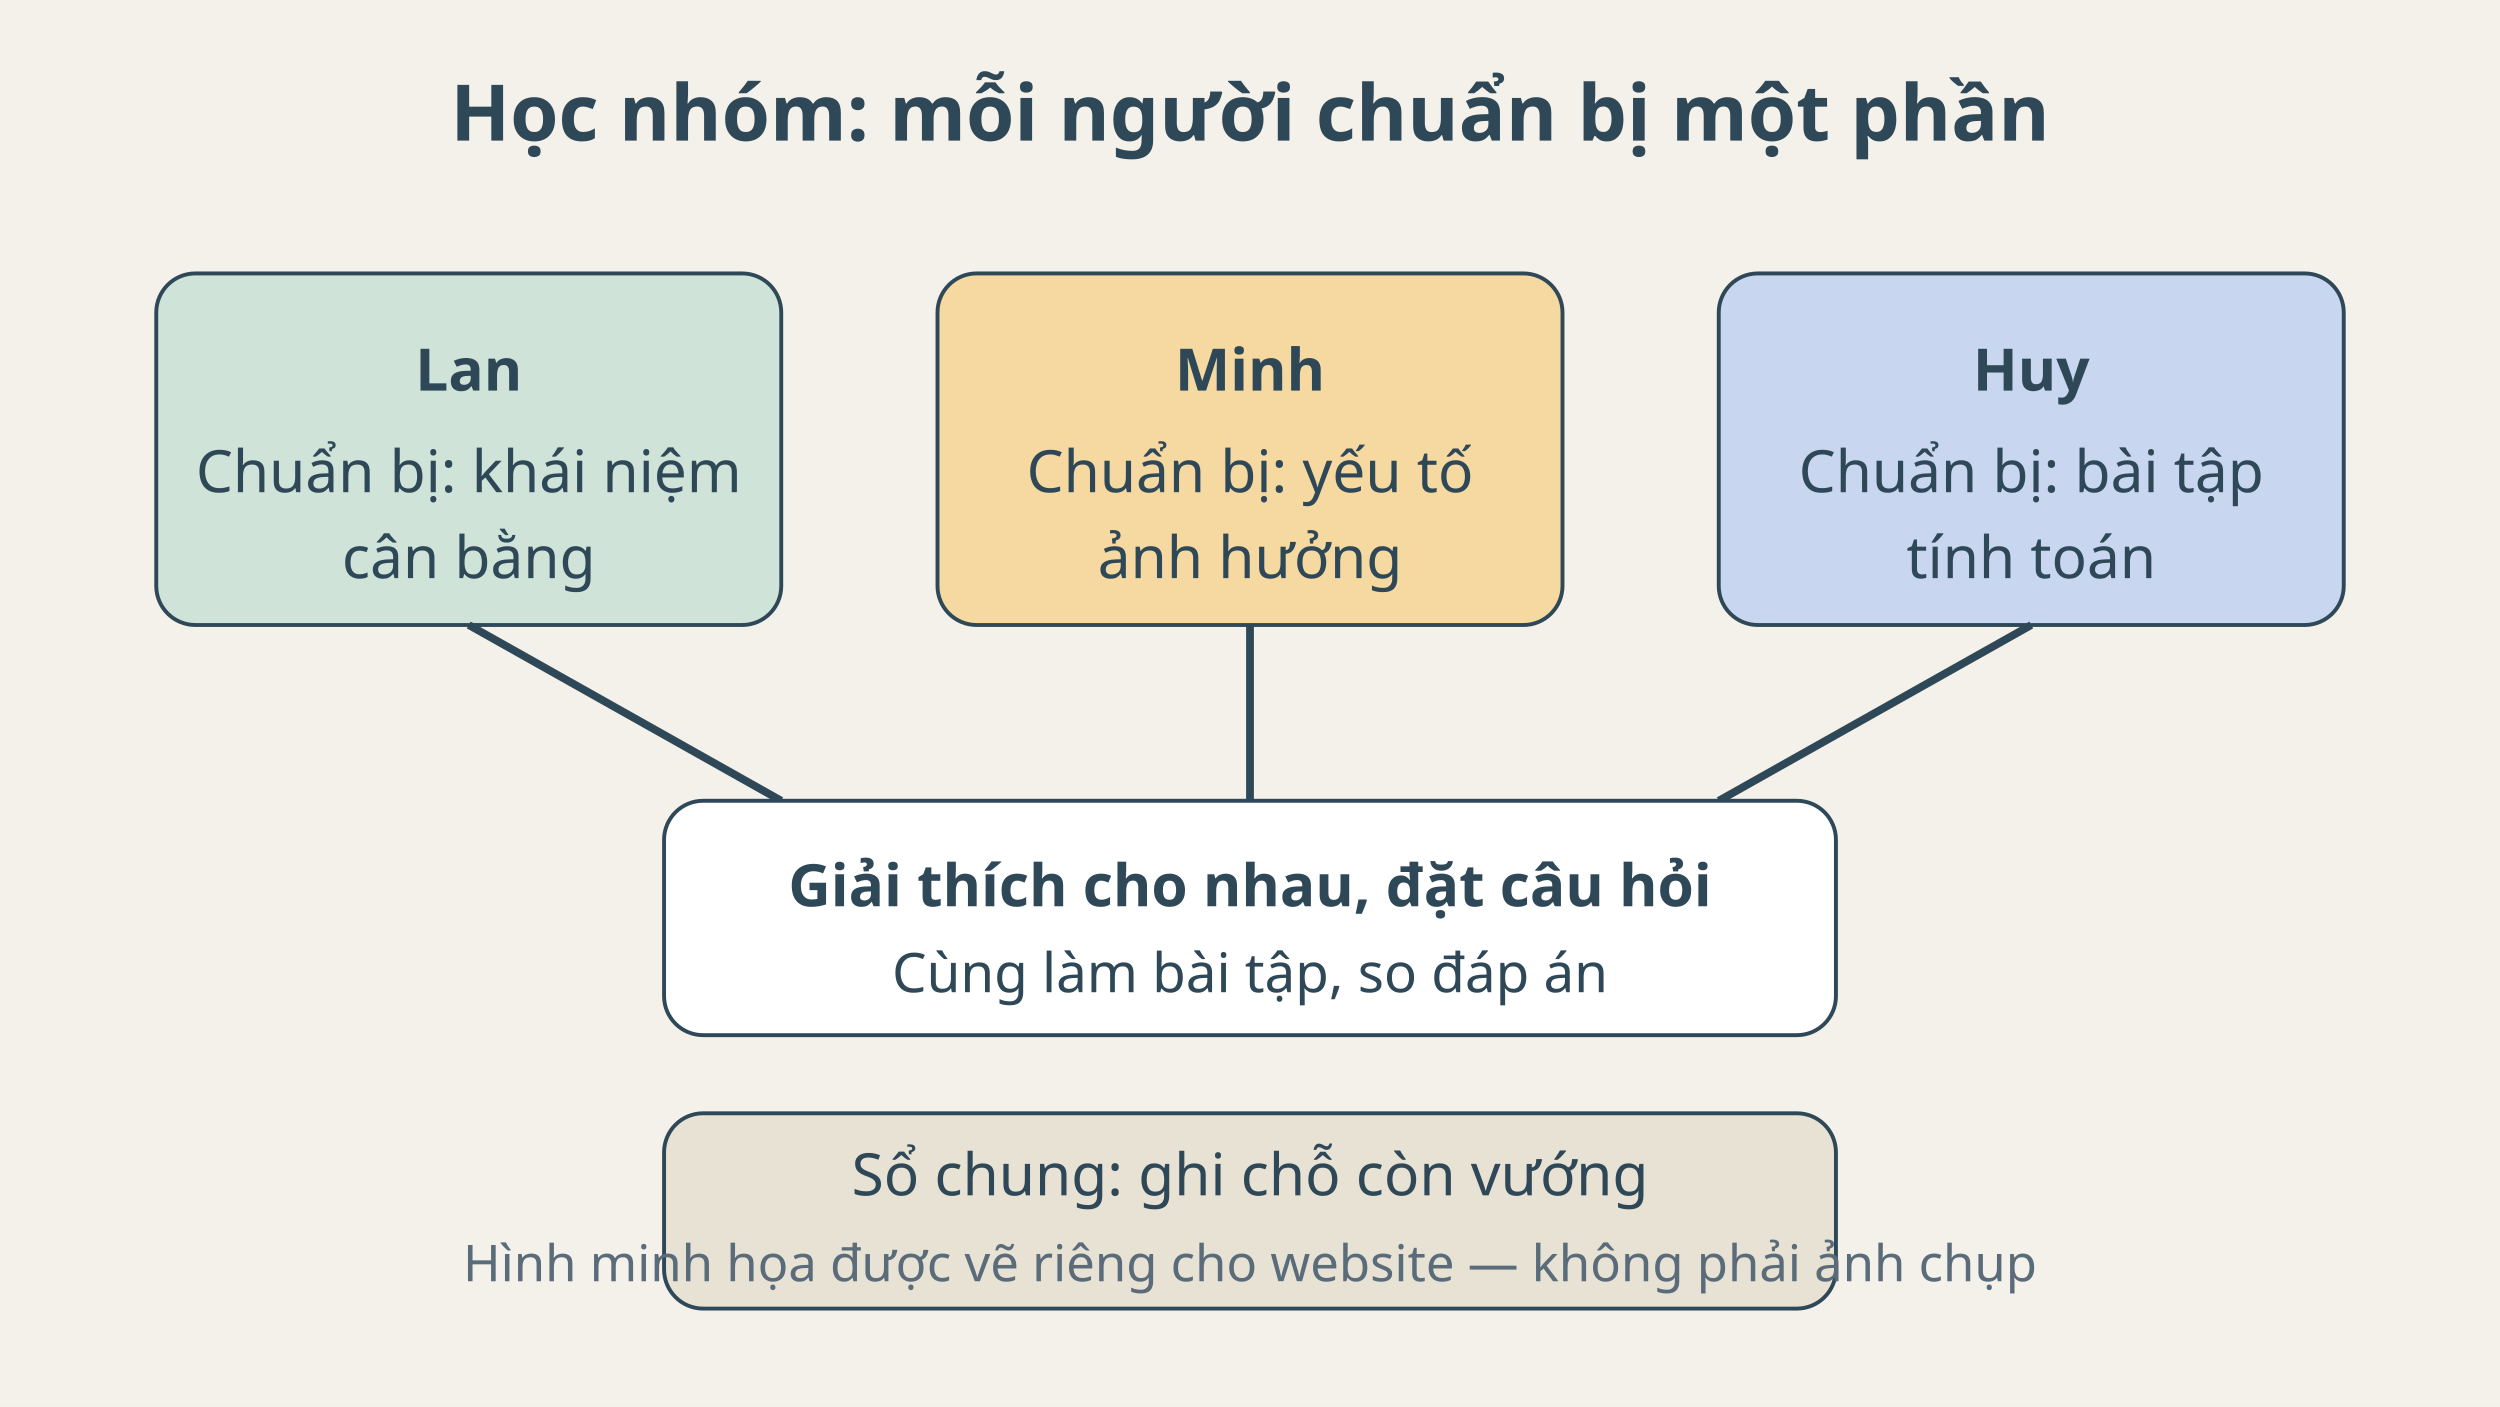
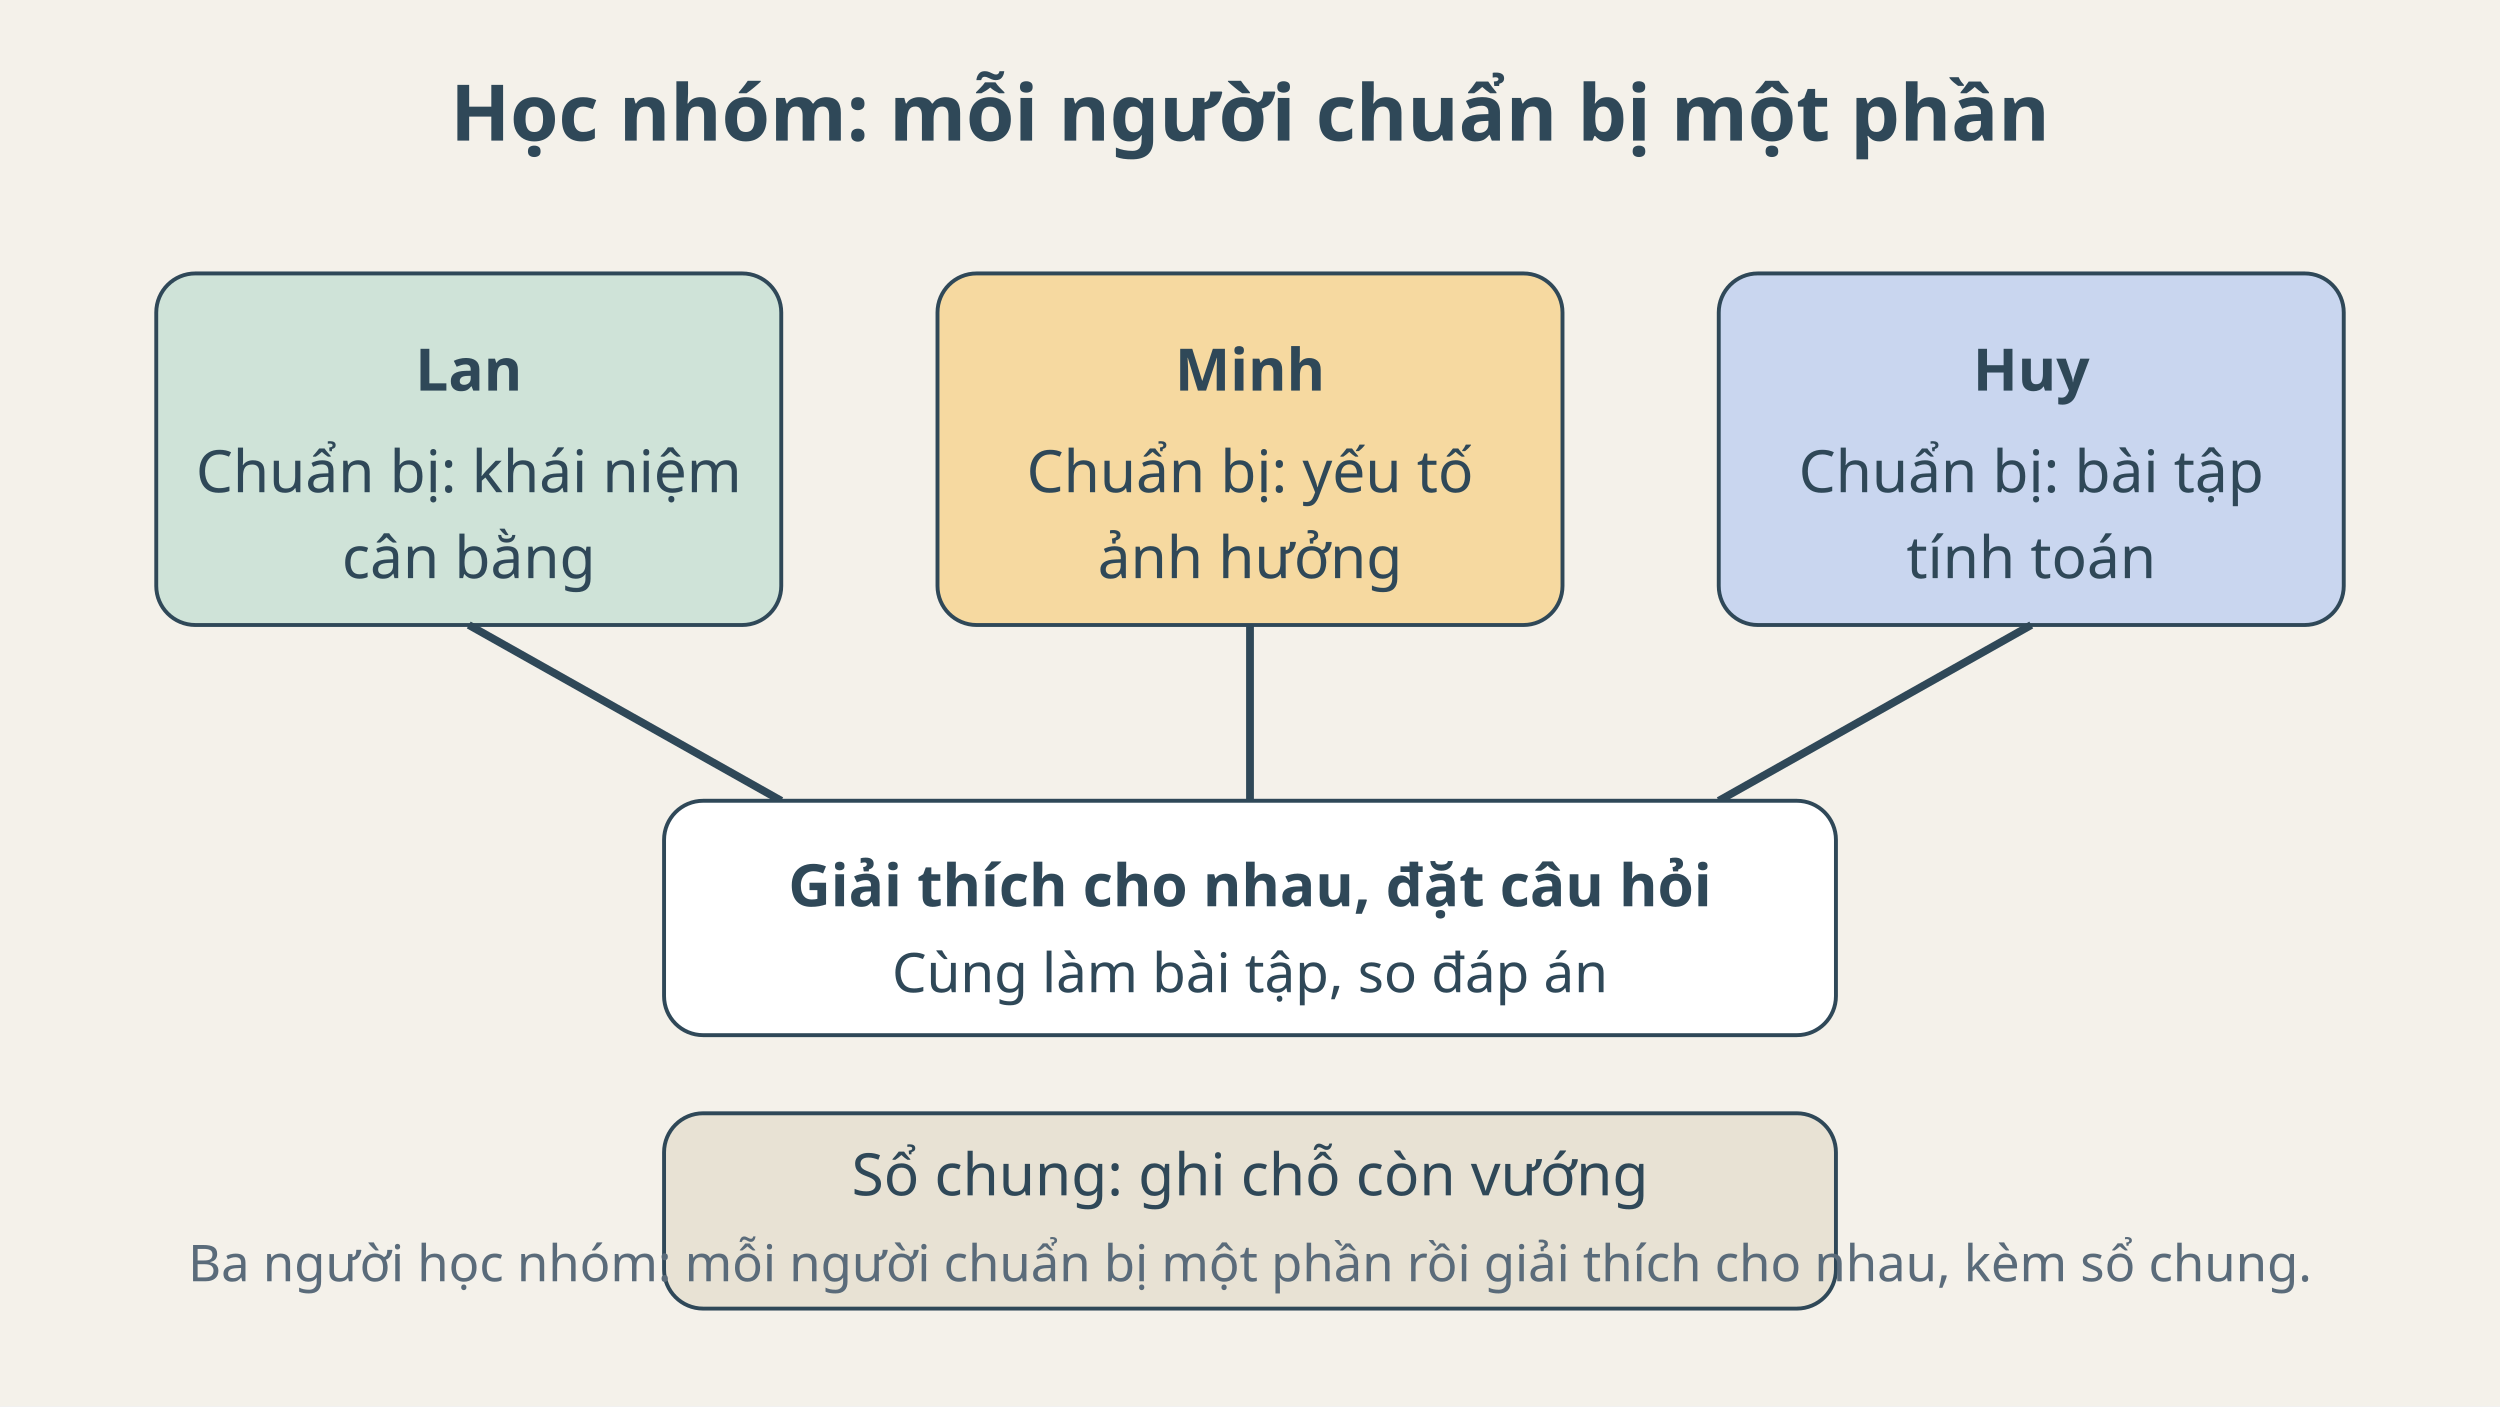
<svg xmlns="http://www.w3.org/2000/svg" width="640" height="360" viewBox="0 0 640 360" role="img" aria-label="Sơ đồ ba học sinh học nhóm: mỗi người chuẩn bị một phần, giải thích cho nhau và ghi chỗ còn vướng vào sổ chung.">
  <rect width="640" height="360" fill="#f4f1ea" />
  <text x="320" y="36" text-anchor="middle" font-family="sans-serif" font-size="20" font-weight="bold" fill="#2f4858">Học nhóm: mỗi người chuẩn bị một phần</text>
  <g font-family="sans-serif" font-size="15" fill="#2f4858">
    <rect x="40" y="70" width="160" height="90" rx="10" fill="#cfe3d8" stroke="#2f4858" />
    <text x="120" y="100" text-anchor="middle" font-weight="bold">Lan</text>
    <text x="120" y="126" text-anchor="middle">Chuẩn bị: khái niệm</text>
    <text x="120" y="148" text-anchor="middle">cân bằng</text>
    <rect x="240" y="70" width="160" height="90" rx="10" fill="#f6d9a0" stroke="#2f4858" />
    <text x="320" y="100" text-anchor="middle" font-weight="bold">Minh</text>
    <text x="320" y="126" text-anchor="middle">Chuẩn bị: yếu tố</text>
    <text x="320" y="148" text-anchor="middle">ảnh hưởng</text>
    <rect x="440" y="70" width="160" height="90" rx="10" fill="#c9d6ef" stroke="#2f4858" />
    <text x="520" y="100" text-anchor="middle" font-weight="bold">Huy</text>
    <text x="520" y="126" text-anchor="middle">Chuẩn bị: bài tập</text>
    <text x="520" y="148" text-anchor="middle">tính toán</text>
  </g>
  <g stroke="#2f4858" stroke-width="2" fill="none">
    <line x1="120" y1="160" x2="200" y2="205" />
    <line x1="320" y1="160" x2="320" y2="205" />
    <line x1="520" y1="160" x2="440" y2="205" />
  </g>
  <rect x="170" y="205" width="300" height="60" rx="10" fill="#ffffff" stroke="#2f4858" />
  <text x="320" y="232" text-anchor="middle" font-family="sans-serif" font-size="15" font-weight="bold" fill="#2f4858">Giải thích cho nhau, đặt câu hỏi</text>
  <text x="320" y="254" text-anchor="middle" font-family="sans-serif" font-size="14" fill="#2f4858">Cùng làm bài tập, so đáp án</text>
  <rect x="170" y="285" width="300" height="50" rx="10" fill="#e8e2d4" stroke="#2f4858" />
  <text x="320" y="306" text-anchor="middle" font-family="sans-serif" font-size="15" fill="#2f4858">Sổ chung: ghi chỗ còn vướng</text>
-   <text x="320" y="328" text-anchor="middle" font-family="sans-serif" font-size="13" fill="#5a6b7a">Hình minh họa được vẽ riêng cho website — không phải ảnh chụp</text>
+   <text x="320" y="328" text-anchor="middle" font-family="sans-serif" font-size="13" fill="#5a6b7a">Ba người học nhóm: mỗi người chuẩn bị một phần rồi giải thích cho nhau, kèm sổ chung.</text>
</svg>
